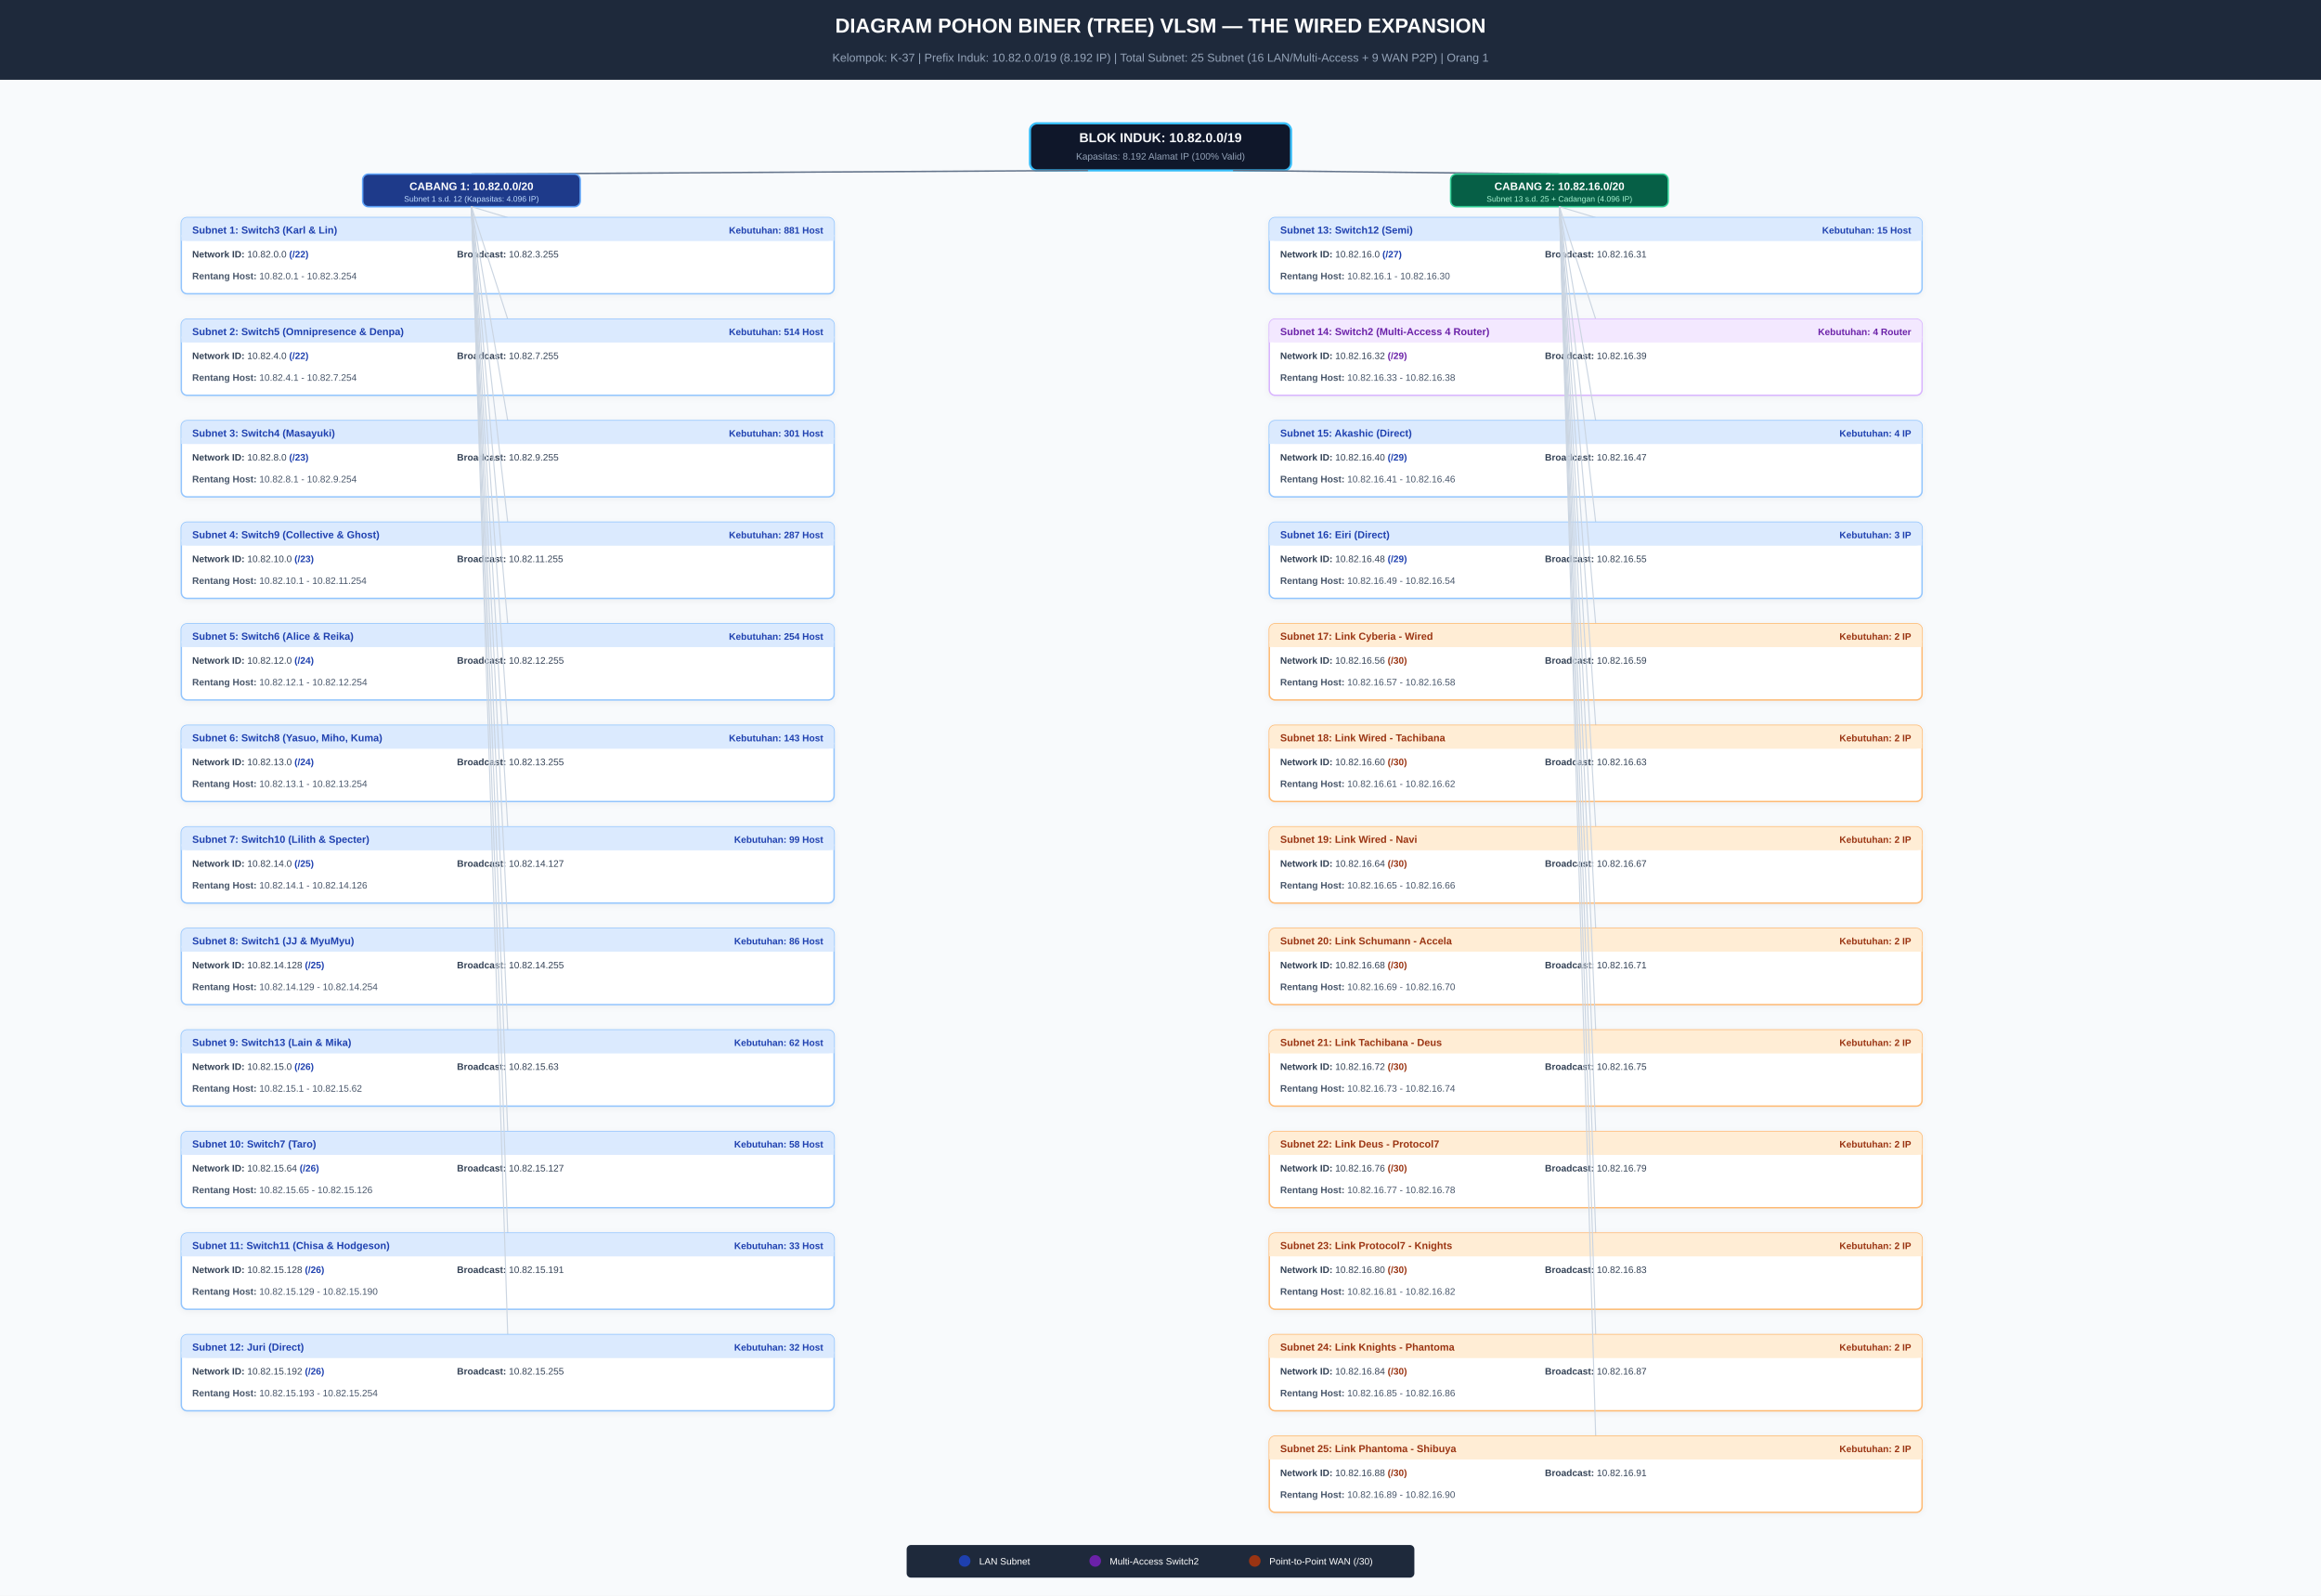
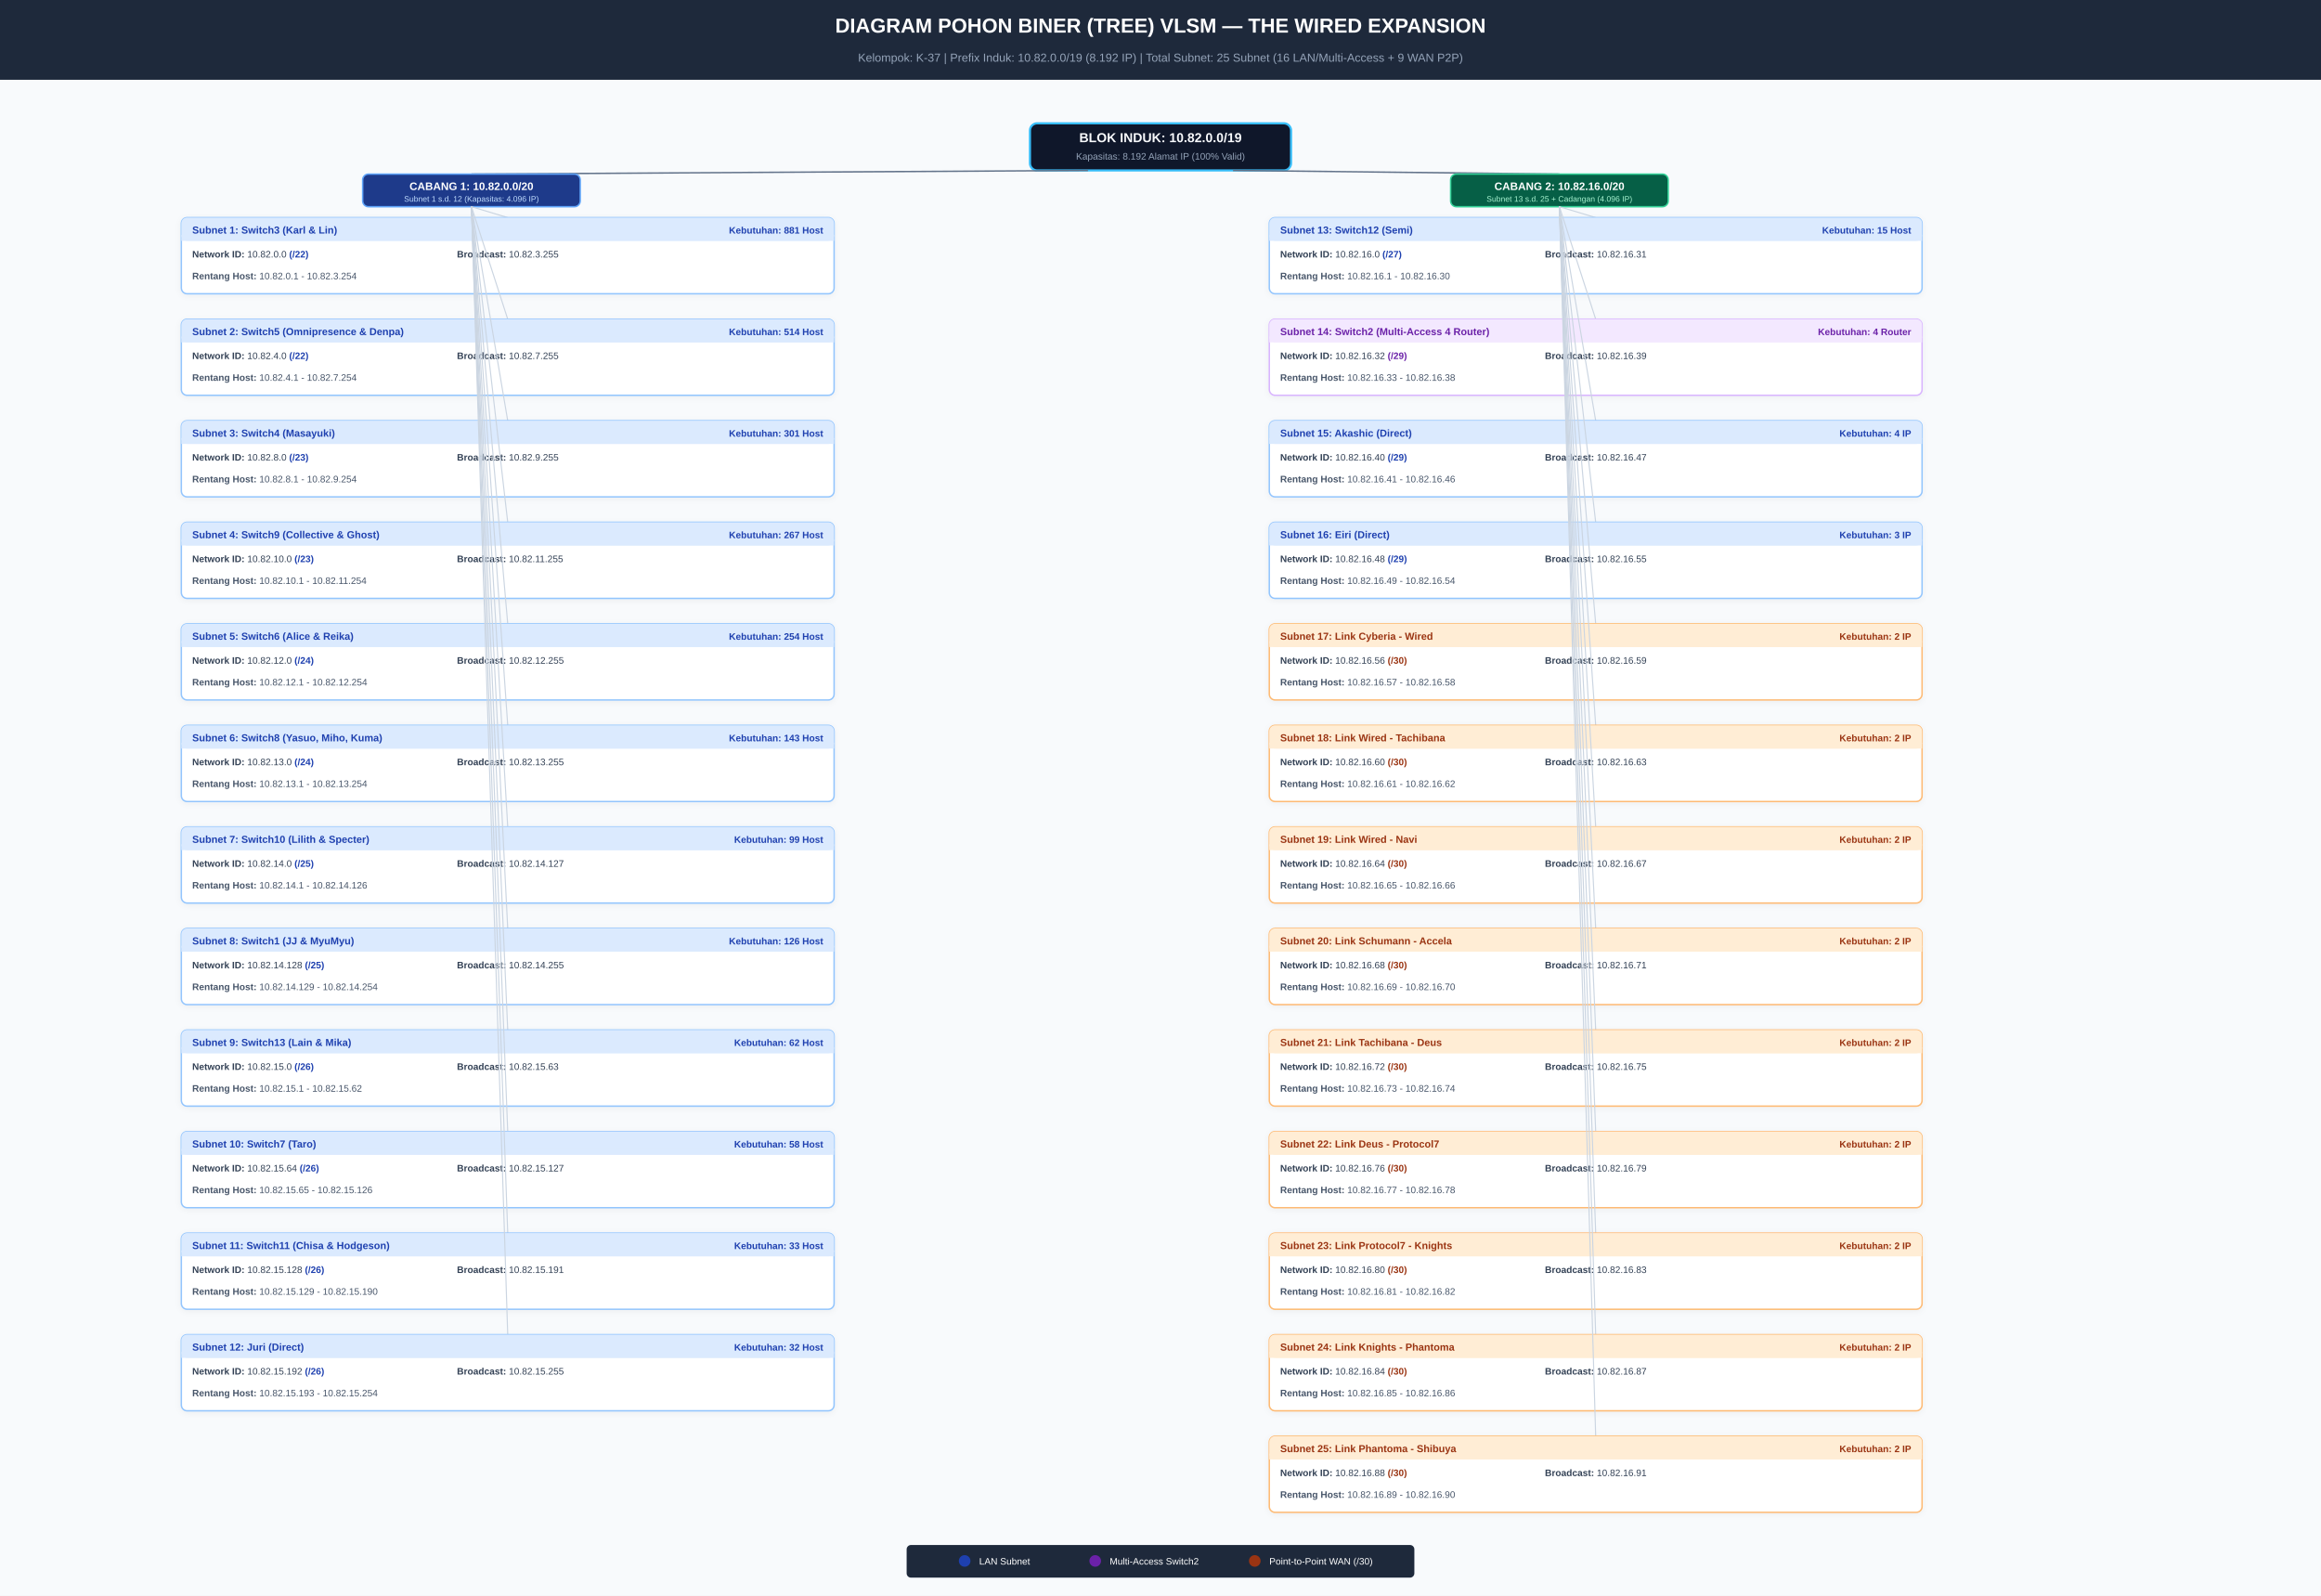
<svg xmlns="http://www.w3.org/2000/svg" width="3200" height="2200" viewBox="0 0 3200 2200">
  <rect width="3200" height="2200" fill="#F8FAFC" />
  <rect x="0" y="0" width="3200" height="110" fill="#1E293B" />
  <text x="1600" y="45" font-family="Arial, sans-serif" font-size="28" font-weight="bold" fill="#FFFFFF" text-anchor="middle">DIAGRAM POHON BINER (TREE) VLSM — THE WIRED EXPANSION</text>
-   <text x="1600" y="85" font-family="Arial, sans-serif" font-size="16" fill="#94A3B8" text-anchor="middle">Kelompok: K-37  |  Prefix Induk: 10.82.0.0/19 (8.192 IP)  |  Total Subnet: 25 Subnet (16 LAN/Multi-Access + 9 WAN P2P)  |  Orang 1</text>
+   <text x="1600" y="85" font-family="Arial, sans-serif" font-size="16" fill="#94A3B8" text-anchor="middle">Kelompok: K-37  |  Prefix Induk: 10.82.0.0/19 (8.192 IP)  |  Total Subnet: 25 Subnet (16 LAN/Multi-Access + 9 WAN P2P)</text>
  <rect x="1420" y="170" width="360" height="65" rx="10" fill="#0F172A" stroke="#38BDF8" stroke-width="3" />
  <text x="1600" y="196" font-family="Arial, sans-serif" font-size="18" font-weight="bold" fill="#F8FAFC" text-anchor="middle">BLOK INDUK: 10.82.0.0/19</text>
  <text x="1600" y="220" font-family="Arial, sans-serif" font-size="13" fill="#94A3B8" text-anchor="middle">Kapasitas: 8.192 Alamat IP (100% Valid)</text>
  <line x1="1500" y1="235" x2="650" y2="240" stroke="#64748B" stroke-width="2" />
  <rect x="500" y="240" width="300" height="45" rx="8" fill="#1E3A8A" stroke="#60A5FA" stroke-width="2" />
  <text x="650" y="262" font-family="Arial, sans-serif" font-size="15" font-weight="bold" fill="#FFFFFF" text-anchor="middle">CABANG 1: 10.82.0.0/20</text>
  <text x="650" y="278" font-family="Arial, sans-serif" font-size="11" fill="#BFDBFE" text-anchor="middle">Subnet 1 s.d. 12 (Kapasitas: 4.096 IP)</text>
  <line x1="1700" y1="235" x2="2150" y2="240" stroke="#64748B" stroke-width="2" />
  <rect x="2000" y="240" width="300" height="45" rx="8" fill="#065F46" stroke="#34D399" stroke-width="2" />
  <text x="2150" y="262" font-family="Arial, sans-serif" font-size="15" font-weight="bold" fill="#FFFFFF" text-anchor="middle">CABANG 2: 10.82.16.0/20</text>
  <text x="2150" y="278" font-family="Arial, sans-serif" font-size="11" fill="#A7F3D0" text-anchor="middle">Subnet 13 s.d. 25 + Cadangan (4.096 IP)</text>
  <path d="M 650 285 L 700 300" stroke="#CBD5E1" stroke-width="1.5" fill="none" />
  <rect x="250" y="300" width="900" height="105" rx="8" fill="#FFFFFF" stroke="#93C5FD" stroke-width="2" filter="drop-shadow(0 2px 4px rgba(0,0,0,0.05))" />
  <rect x="250" y="300" width="900" height="32" rx="8" fill="#DBEAFE" />
  <rect x="250" y="324" width="900" height="8" fill="#DBEAFE" />
  <text x="265" y="322" font-family="Arial, sans-serif" font-size="14" font-weight="bold" fill="#1E40AF">Subnet 1: Switch3 (Karl &amp; Lin)</text>
  <text x="1135" y="322" font-family="Arial, sans-serif" font-size="13" font-weight="bold" fill="#1E40AF" text-anchor="end">Kebutuhan: 881 Host</text>
  <text x="265" y="355" font-family="Arial, sans-serif" font-size="13" fill="#334155">
    <tspan font-weight="bold">Network ID:</tspan> 10.82.0.0 <tspan font-weight="bold" fill="#1E40AF">(/22)</tspan>
  </text>
  <text x="630" y="355" font-family="Arial, sans-serif" font-size="13" fill="#334155">
    <tspan font-weight="bold">Broadcast:</tspan> 10.82.3.255</text>
  <text x="265" y="385" font-family="Arial, sans-serif" font-size="13" fill="#475569">
    <tspan font-weight="bold">Rentang Host:</tspan> 10.82.0.1 - 10.82.3.254</text>
  <path d="M 650 285 L 700 440" stroke="#CBD5E1" stroke-width="1.5" fill="none" />
  <rect x="250" y="440" width="900" height="105" rx="8" fill="#FFFFFF" stroke="#93C5FD" stroke-width="2" filter="drop-shadow(0 2px 4px rgba(0,0,0,0.05))" />
  <rect x="250" y="440" width="900" height="32" rx="8" fill="#DBEAFE" />
  <rect x="250" y="464" width="900" height="8" fill="#DBEAFE" />
  <text x="265" y="462" font-family="Arial, sans-serif" font-size="14" font-weight="bold" fill="#1E40AF">Subnet 2: Switch5 (Omnipresence &amp; Denpa)</text>
  <text x="1135" y="462" font-family="Arial, sans-serif" font-size="13" font-weight="bold" fill="#1E40AF" text-anchor="end">Kebutuhan: 514 Host</text>
  <text x="265" y="495" font-family="Arial, sans-serif" font-size="13" fill="#334155">
    <tspan font-weight="bold">Network ID:</tspan> 10.82.4.0 <tspan font-weight="bold" fill="#1E40AF">(/22)</tspan>
  </text>
  <text x="630" y="495" font-family="Arial, sans-serif" font-size="13" fill="#334155">
    <tspan font-weight="bold">Broadcast:</tspan> 10.82.7.255</text>
  <text x="265" y="525" font-family="Arial, sans-serif" font-size="13" fill="#475569">
    <tspan font-weight="bold">Rentang Host:</tspan> 10.82.4.1 - 10.82.7.254</text>
  <path d="M 650 285 L 700 580" stroke="#CBD5E1" stroke-width="1.5" fill="none" />
  <rect x="250" y="580" width="900" height="105" rx="8" fill="#FFFFFF" stroke="#93C5FD" stroke-width="2" filter="drop-shadow(0 2px 4px rgba(0,0,0,0.05))" />
  <rect x="250" y="580" width="900" height="32" rx="8" fill="#DBEAFE" />
  <rect x="250" y="604" width="900" height="8" fill="#DBEAFE" />
  <text x="265" y="602" font-family="Arial, sans-serif" font-size="14" font-weight="bold" fill="#1E40AF">Subnet 3: Switch4 (Masayuki)</text>
  <text x="1135" y="602" font-family="Arial, sans-serif" font-size="13" font-weight="bold" fill="#1E40AF" text-anchor="end">Kebutuhan: 301 Host</text>
  <text x="265" y="635" font-family="Arial, sans-serif" font-size="13" fill="#334155">
    <tspan font-weight="bold">Network ID:</tspan> 10.82.8.0 <tspan font-weight="bold" fill="#1E40AF">(/23)</tspan>
  </text>
  <text x="630" y="635" font-family="Arial, sans-serif" font-size="13" fill="#334155">
    <tspan font-weight="bold">Broadcast:</tspan> 10.82.9.255</text>
  <text x="265" y="665" font-family="Arial, sans-serif" font-size="13" fill="#475569">
    <tspan font-weight="bold">Rentang Host:</tspan> 10.82.8.1 - 10.82.9.254</text>
  <path d="M 650 285 L 700 720" stroke="#CBD5E1" stroke-width="1.5" fill="none" />
  <rect x="250" y="720" width="900" height="105" rx="8" fill="#FFFFFF" stroke="#93C5FD" stroke-width="2" filter="drop-shadow(0 2px 4px rgba(0,0,0,0.05))" />
  <rect x="250" y="720" width="900" height="32" rx="8" fill="#DBEAFE" />
  <rect x="250" y="744" width="900" height="8" fill="#DBEAFE" />
  <text x="265" y="742" font-family="Arial, sans-serif" font-size="14" font-weight="bold" fill="#1E40AF">Subnet 4: Switch9 (Collective &amp; Ghost)</text>
-   <text x="1135" y="742" font-family="Arial, sans-serif" font-size="13" font-weight="bold" fill="#1E40AF" text-anchor="end">Kebutuhan: 287 Host</text>
+   <text x="1135" y="742" font-family="Arial, sans-serif" font-size="13" font-weight="bold" fill="#1E40AF" text-anchor="end">Kebutuhan: 267 Host</text>
  <text x="265" y="775" font-family="Arial, sans-serif" font-size="13" fill="#334155">
    <tspan font-weight="bold">Network ID:</tspan> 10.82.10.0 <tspan font-weight="bold" fill="#1E40AF">(/23)</tspan>
  </text>
  <text x="630" y="775" font-family="Arial, sans-serif" font-size="13" fill="#334155">
    <tspan font-weight="bold">Broadcast:</tspan> 10.82.11.255</text>
  <text x="265" y="805" font-family="Arial, sans-serif" font-size="13" fill="#475569">
    <tspan font-weight="bold">Rentang Host:</tspan> 10.82.10.1 - 10.82.11.254</text>
  <path d="M 650 285 L 700 860" stroke="#CBD5E1" stroke-width="1.5" fill="none" />
  <rect x="250" y="860" width="900" height="105" rx="8" fill="#FFFFFF" stroke="#93C5FD" stroke-width="2" filter="drop-shadow(0 2px 4px rgba(0,0,0,0.05))" />
  <rect x="250" y="860" width="900" height="32" rx="8" fill="#DBEAFE" />
  <rect x="250" y="884" width="900" height="8" fill="#DBEAFE" />
  <text x="265" y="882" font-family="Arial, sans-serif" font-size="14" font-weight="bold" fill="#1E40AF">Subnet 5: Switch6 (Alice &amp; Reika)</text>
  <text x="1135" y="882" font-family="Arial, sans-serif" font-size="13" font-weight="bold" fill="#1E40AF" text-anchor="end">Kebutuhan: 254 Host</text>
  <text x="265" y="915" font-family="Arial, sans-serif" font-size="13" fill="#334155">
    <tspan font-weight="bold">Network ID:</tspan> 10.82.12.0 <tspan font-weight="bold" fill="#1E40AF">(/24)</tspan>
  </text>
  <text x="630" y="915" font-family="Arial, sans-serif" font-size="13" fill="#334155">
    <tspan font-weight="bold">Broadcast:</tspan> 10.82.12.255</text>
  <text x="265" y="945" font-family="Arial, sans-serif" font-size="13" fill="#475569">
    <tspan font-weight="bold">Rentang Host:</tspan> 10.82.12.1 - 10.82.12.254</text>
  <path d="M 650 285 L 700 1000" stroke="#CBD5E1" stroke-width="1.5" fill="none" />
  <rect x="250" y="1000" width="900" height="105" rx="8" fill="#FFFFFF" stroke="#93C5FD" stroke-width="2" filter="drop-shadow(0 2px 4px rgba(0,0,0,0.05))" />
  <rect x="250" y="1000" width="900" height="32" rx="8" fill="#DBEAFE" />
  <rect x="250" y="1024" width="900" height="8" fill="#DBEAFE" />
  <text x="265" y="1022" font-family="Arial, sans-serif" font-size="14" font-weight="bold" fill="#1E40AF">Subnet 6: Switch8 (Yasuo, Miho, Kuma)</text>
  <text x="1135" y="1022" font-family="Arial, sans-serif" font-size="13" font-weight="bold" fill="#1E40AF" text-anchor="end">Kebutuhan: 143 Host</text>
  <text x="265" y="1055" font-family="Arial, sans-serif" font-size="13" fill="#334155">
    <tspan font-weight="bold">Network ID:</tspan> 10.82.13.0 <tspan font-weight="bold" fill="#1E40AF">(/24)</tspan>
  </text>
  <text x="630" y="1055" font-family="Arial, sans-serif" font-size="13" fill="#334155">
    <tspan font-weight="bold">Broadcast:</tspan> 10.82.13.255</text>
  <text x="265" y="1085" font-family="Arial, sans-serif" font-size="13" fill="#475569">
    <tspan font-weight="bold">Rentang Host:</tspan> 10.82.13.1 - 10.82.13.254</text>
  <path d="M 650 285 L 700 1140" stroke="#CBD5E1" stroke-width="1.5" fill="none" />
  <rect x="250" y="1140" width="900" height="105" rx="8" fill="#FFFFFF" stroke="#93C5FD" stroke-width="2" filter="drop-shadow(0 2px 4px rgba(0,0,0,0.05))" />
  <rect x="250" y="1140" width="900" height="32" rx="8" fill="#DBEAFE" />
  <rect x="250" y="1164" width="900" height="8" fill="#DBEAFE" />
  <text x="265" y="1162" font-family="Arial, sans-serif" font-size="14" font-weight="bold" fill="#1E40AF">Subnet 7: Switch10 (Lilith &amp; Specter)</text>
  <text x="1135" y="1162" font-family="Arial, sans-serif" font-size="13" font-weight="bold" fill="#1E40AF" text-anchor="end">Kebutuhan: 99 Host</text>
  <text x="265" y="1195" font-family="Arial, sans-serif" font-size="13" fill="#334155">
    <tspan font-weight="bold">Network ID:</tspan> 10.82.14.0 <tspan font-weight="bold" fill="#1E40AF">(/25)</tspan>
  </text>
  <text x="630" y="1195" font-family="Arial, sans-serif" font-size="13" fill="#334155">
    <tspan font-weight="bold">Broadcast:</tspan> 10.82.14.127</text>
  <text x="265" y="1225" font-family="Arial, sans-serif" font-size="13" fill="#475569">
    <tspan font-weight="bold">Rentang Host:</tspan> 10.82.14.1 - 10.82.14.126</text>
  <path d="M 650 285 L 700 1280" stroke="#CBD5E1" stroke-width="1.5" fill="none" />
  <rect x="250" y="1280" width="900" height="105" rx="8" fill="#FFFFFF" stroke="#93C5FD" stroke-width="2" filter="drop-shadow(0 2px 4px rgba(0,0,0,0.05))" />
  <rect x="250" y="1280" width="900" height="32" rx="8" fill="#DBEAFE" />
  <rect x="250" y="1304" width="900" height="8" fill="#DBEAFE" />
  <text x="265" y="1302" font-family="Arial, sans-serif" font-size="14" font-weight="bold" fill="#1E40AF">Subnet 8: Switch1 (JJ &amp; MyuMyu)</text>
-   <text x="1135" y="1302" font-family="Arial, sans-serif" font-size="13" font-weight="bold" fill="#1E40AF" text-anchor="end">Kebutuhan: 86 Host</text>
+   <text x="1135" y="1302" font-family="Arial, sans-serif" font-size="13" font-weight="bold" fill="#1E40AF" text-anchor="end">Kebutuhan: 126 Host</text>
  <text x="265" y="1335" font-family="Arial, sans-serif" font-size="13" fill="#334155">
    <tspan font-weight="bold">Network ID:</tspan> 10.82.14.128 <tspan font-weight="bold" fill="#1E40AF">(/25)</tspan>
  </text>
  <text x="630" y="1335" font-family="Arial, sans-serif" font-size="13" fill="#334155">
    <tspan font-weight="bold">Broadcast:</tspan> 10.82.14.255</text>
  <text x="265" y="1365" font-family="Arial, sans-serif" font-size="13" fill="#475569">
    <tspan font-weight="bold">Rentang Host:</tspan> 10.82.14.129 - 10.82.14.254</text>
  <path d="M 650 285 L 700 1420" stroke="#CBD5E1" stroke-width="1.5" fill="none" />
  <rect x="250" y="1420" width="900" height="105" rx="8" fill="#FFFFFF" stroke="#93C5FD" stroke-width="2" filter="drop-shadow(0 2px 4px rgba(0,0,0,0.05))" />
  <rect x="250" y="1420" width="900" height="32" rx="8" fill="#DBEAFE" />
  <rect x="250" y="1444" width="900" height="8" fill="#DBEAFE" />
  <text x="265" y="1442" font-family="Arial, sans-serif" font-size="14" font-weight="bold" fill="#1E40AF">Subnet 9: Switch13 (Lain &amp; Mika)</text>
  <text x="1135" y="1442" font-family="Arial, sans-serif" font-size="13" font-weight="bold" fill="#1E40AF" text-anchor="end">Kebutuhan: 62 Host</text>
  <text x="265" y="1475" font-family="Arial, sans-serif" font-size="13" fill="#334155">
    <tspan font-weight="bold">Network ID:</tspan> 10.82.15.0 <tspan font-weight="bold" fill="#1E40AF">(/26)</tspan>
  </text>
  <text x="630" y="1475" font-family="Arial, sans-serif" font-size="13" fill="#334155">
    <tspan font-weight="bold">Broadcast:</tspan> 10.82.15.63</text>
  <text x="265" y="1505" font-family="Arial, sans-serif" font-size="13" fill="#475569">
    <tspan font-weight="bold">Rentang Host:</tspan> 10.82.15.1 - 10.82.15.62</text>
  <path d="M 650 285 L 700 1560" stroke="#CBD5E1" stroke-width="1.5" fill="none" />
  <rect x="250" y="1560" width="900" height="105" rx="8" fill="#FFFFFF" stroke="#93C5FD" stroke-width="2" filter="drop-shadow(0 2px 4px rgba(0,0,0,0.05))" />
  <rect x="250" y="1560" width="900" height="32" rx="8" fill="#DBEAFE" />
  <rect x="250" y="1584" width="900" height="8" fill="#DBEAFE" />
  <text x="265" y="1582" font-family="Arial, sans-serif" font-size="14" font-weight="bold" fill="#1E40AF">Subnet 10: Switch7 (Taro)</text>
  <text x="1135" y="1582" font-family="Arial, sans-serif" font-size="13" font-weight="bold" fill="#1E40AF" text-anchor="end">Kebutuhan: 58 Host</text>
  <text x="265" y="1615" font-family="Arial, sans-serif" font-size="13" fill="#334155">
    <tspan font-weight="bold">Network ID:</tspan> 10.82.15.64 <tspan font-weight="bold" fill="#1E40AF">(/26)</tspan>
  </text>
  <text x="630" y="1615" font-family="Arial, sans-serif" font-size="13" fill="#334155">
    <tspan font-weight="bold">Broadcast:</tspan> 10.82.15.127</text>
  <text x="265" y="1645" font-family="Arial, sans-serif" font-size="13" fill="#475569">
    <tspan font-weight="bold">Rentang Host:</tspan> 10.82.15.65 - 10.82.15.126</text>
  <path d="M 650 285 L 700 1700" stroke="#CBD5E1" stroke-width="1.5" fill="none" />
  <rect x="250" y="1700" width="900" height="105" rx="8" fill="#FFFFFF" stroke="#93C5FD" stroke-width="2" filter="drop-shadow(0 2px 4px rgba(0,0,0,0.05))" />
  <rect x="250" y="1700" width="900" height="32" rx="8" fill="#DBEAFE" />
  <rect x="250" y="1724" width="900" height="8" fill="#DBEAFE" />
  <text x="265" y="1722" font-family="Arial, sans-serif" font-size="14" font-weight="bold" fill="#1E40AF">Subnet 11: Switch11 (Chisa &amp; Hodgeson)</text>
  <text x="1135" y="1722" font-family="Arial, sans-serif" font-size="13" font-weight="bold" fill="#1E40AF" text-anchor="end">Kebutuhan: 33 Host</text>
  <text x="265" y="1755" font-family="Arial, sans-serif" font-size="13" fill="#334155">
    <tspan font-weight="bold">Network ID:</tspan> 10.82.15.128 <tspan font-weight="bold" fill="#1E40AF">(/26)</tspan>
  </text>
  <text x="630" y="1755" font-family="Arial, sans-serif" font-size="13" fill="#334155">
    <tspan font-weight="bold">Broadcast:</tspan> 10.82.15.191</text>
  <text x="265" y="1785" font-family="Arial, sans-serif" font-size="13" fill="#475569">
    <tspan font-weight="bold">Rentang Host:</tspan> 10.82.15.129 - 10.82.15.190</text>
  <path d="M 650 285 L 700 1840" stroke="#CBD5E1" stroke-width="1.5" fill="none" />
  <rect x="250" y="1840" width="900" height="105" rx="8" fill="#FFFFFF" stroke="#93C5FD" stroke-width="2" filter="drop-shadow(0 2px 4px rgba(0,0,0,0.05))" />
  <rect x="250" y="1840" width="900" height="32" rx="8" fill="#DBEAFE" />
  <rect x="250" y="1864" width="900" height="8" fill="#DBEAFE" />
  <text x="265" y="1862" font-family="Arial, sans-serif" font-size="14" font-weight="bold" fill="#1E40AF">Subnet 12: Juri (Direct)</text>
  <text x="1135" y="1862" font-family="Arial, sans-serif" font-size="13" font-weight="bold" fill="#1E40AF" text-anchor="end">Kebutuhan: 32 Host</text>
  <text x="265" y="1895" font-family="Arial, sans-serif" font-size="13" fill="#334155">
    <tspan font-weight="bold">Network ID:</tspan> 10.82.15.192 <tspan font-weight="bold" fill="#1E40AF">(/26)</tspan>
  </text>
  <text x="630" y="1895" font-family="Arial, sans-serif" font-size="13" fill="#334155">
    <tspan font-weight="bold">Broadcast:</tspan> 10.82.15.255</text>
  <text x="265" y="1925" font-family="Arial, sans-serif" font-size="13" fill="#475569">
    <tspan font-weight="bold">Rentang Host:</tspan> 10.82.15.193 - 10.82.15.254</text>
  <path d="M 2150 285 L 2200 300" stroke="#CBD5E1" stroke-width="1.5" fill="none" />
  <rect x="1750" y="300" width="900" height="105" rx="8" fill="#FFFFFF" stroke="#93C5FD" stroke-width="2" filter="drop-shadow(0 2px 4px rgba(0,0,0,0.05))" />
  <rect x="1750" y="300" width="900" height="32" rx="8" fill="#DBEAFE" />
  <rect x="1750" y="324" width="900" height="8" fill="#DBEAFE" />
  <text x="1765" y="322" font-family="Arial, sans-serif" font-size="14" font-weight="bold" fill="#1E40AF">Subnet 13: Switch12 (Semi)</text>
  <text x="2635" y="322" font-family="Arial, sans-serif" font-size="13" font-weight="bold" fill="#1E40AF" text-anchor="end">Kebutuhan: 15 Host</text>
  <text x="1765" y="355" font-family="Arial, sans-serif" font-size="13" fill="#334155">
    <tspan font-weight="bold">Network ID:</tspan> 10.82.16.0 <tspan font-weight="bold" fill="#1E40AF">(/27)</tspan>
  </text>
  <text x="2130" y="355" font-family="Arial, sans-serif" font-size="13" fill="#334155">
    <tspan font-weight="bold">Broadcast:</tspan> 10.82.16.31</text>
  <text x="1765" y="385" font-family="Arial, sans-serif" font-size="13" fill="#475569">
    <tspan font-weight="bold">Rentang Host:</tspan> 10.82.16.1 - 10.82.16.30</text>
  <path d="M 2150 285 L 2200 440" stroke="#CBD5E1" stroke-width="1.5" fill="none" />
  <rect x="1750" y="440" width="900" height="105" rx="8" fill="#FFFFFF" stroke="#D8B4FE" stroke-width="2" filter="drop-shadow(0 2px 4px rgba(0,0,0,0.05))" />
  <rect x="1750" y="440" width="900" height="32" rx="8" fill="#F3E8FF" />
  <rect x="1750" y="464" width="900" height="8" fill="#F3E8FF" />
  <text x="1765" y="462" font-family="Arial, sans-serif" font-size="14" font-weight="bold" fill="#6B21A8">Subnet 14: Switch2 (Multi-Access 4 Router)</text>
  <text x="2635" y="462" font-family="Arial, sans-serif" font-size="13" font-weight="bold" fill="#6B21A8" text-anchor="end">Kebutuhan: 4 Router</text>
  <text x="1765" y="495" font-family="Arial, sans-serif" font-size="13" fill="#334155">
    <tspan font-weight="bold">Network ID:</tspan> 10.82.16.32 <tspan font-weight="bold" fill="#6B21A8">(/29)</tspan>
  </text>
  <text x="2130" y="495" font-family="Arial, sans-serif" font-size="13" fill="#334155">
    <tspan font-weight="bold">Broadcast:</tspan> 10.82.16.39</text>
  <text x="1765" y="525" font-family="Arial, sans-serif" font-size="13" fill="#475569">
    <tspan font-weight="bold">Rentang Host:</tspan> 10.82.16.33 - 10.82.16.38</text>
  <path d="M 2150 285 L 2200 580" stroke="#CBD5E1" stroke-width="1.5" fill="none" />
  <rect x="1750" y="580" width="900" height="105" rx="8" fill="#FFFFFF" stroke="#93C5FD" stroke-width="2" filter="drop-shadow(0 2px 4px rgba(0,0,0,0.05))" />
  <rect x="1750" y="580" width="900" height="32" rx="8" fill="#DBEAFE" />
  <rect x="1750" y="604" width="900" height="8" fill="#DBEAFE" />
  <text x="1765" y="602" font-family="Arial, sans-serif" font-size="14" font-weight="bold" fill="#1E40AF">Subnet 15: Akashic (Direct)</text>
  <text x="2635" y="602" font-family="Arial, sans-serif" font-size="13" font-weight="bold" fill="#1E40AF" text-anchor="end">Kebutuhan: 4 IP</text>
  <text x="1765" y="635" font-family="Arial, sans-serif" font-size="13" fill="#334155">
    <tspan font-weight="bold">Network ID:</tspan> 10.82.16.40 <tspan font-weight="bold" fill="#1E40AF">(/29)</tspan>
  </text>
  <text x="2130" y="635" font-family="Arial, sans-serif" font-size="13" fill="#334155">
    <tspan font-weight="bold">Broadcast:</tspan> 10.82.16.47</text>
  <text x="1765" y="665" font-family="Arial, sans-serif" font-size="13" fill="#475569">
    <tspan font-weight="bold">Rentang Host:</tspan> 10.82.16.41 - 10.82.16.46</text>
  <path d="M 2150 285 L 2200 720" stroke="#CBD5E1" stroke-width="1.5" fill="none" />
  <rect x="1750" y="720" width="900" height="105" rx="8" fill="#FFFFFF" stroke="#93C5FD" stroke-width="2" filter="drop-shadow(0 2px 4px rgba(0,0,0,0.05))" />
  <rect x="1750" y="720" width="900" height="32" rx="8" fill="#DBEAFE" />
  <rect x="1750" y="744" width="900" height="8" fill="#DBEAFE" />
  <text x="1765" y="742" font-family="Arial, sans-serif" font-size="14" font-weight="bold" fill="#1E40AF">Subnet 16: Eiri (Direct)</text>
  <text x="2635" y="742" font-family="Arial, sans-serif" font-size="13" font-weight="bold" fill="#1E40AF" text-anchor="end">Kebutuhan: 3 IP</text>
  <text x="1765" y="775" font-family="Arial, sans-serif" font-size="13" fill="#334155">
    <tspan font-weight="bold">Network ID:</tspan> 10.82.16.48 <tspan font-weight="bold" fill="#1E40AF">(/29)</tspan>
  </text>
  <text x="2130" y="775" font-family="Arial, sans-serif" font-size="13" fill="#334155">
    <tspan font-weight="bold">Broadcast:</tspan> 10.82.16.55</text>
  <text x="1765" y="805" font-family="Arial, sans-serif" font-size="13" fill="#475569">
    <tspan font-weight="bold">Rentang Host:</tspan> 10.82.16.49 - 10.82.16.54</text>
  <path d="M 2150 285 L 2200 860" stroke="#CBD5E1" stroke-width="1.5" fill="none" />
  <rect x="1750" y="860" width="900" height="105" rx="8" fill="#FFFFFF" stroke="#FDBA74" stroke-width="2" filter="drop-shadow(0 2px 4px rgba(0,0,0,0.05))" />
  <rect x="1750" y="860" width="900" height="32" rx="8" fill="#FFEDD5" />
  <rect x="1750" y="884" width="900" height="8" fill="#FFEDD5" />
  <text x="1765" y="882" font-family="Arial, sans-serif" font-size="14" font-weight="bold" fill="#9A3412">Subnet 17: Link Cyberia - Wired</text>
  <text x="2635" y="882" font-family="Arial, sans-serif" font-size="13" font-weight="bold" fill="#9A3412" text-anchor="end">Kebutuhan: 2 IP</text>
  <text x="1765" y="915" font-family="Arial, sans-serif" font-size="13" fill="#334155">
    <tspan font-weight="bold">Network ID:</tspan> 10.82.16.56 <tspan font-weight="bold" fill="#9A3412">(/30)</tspan>
  </text>
  <text x="2130" y="915" font-family="Arial, sans-serif" font-size="13" fill="#334155">
    <tspan font-weight="bold">Broadcast:</tspan> 10.82.16.59</text>
  <text x="1765" y="945" font-family="Arial, sans-serif" font-size="13" fill="#475569">
    <tspan font-weight="bold">Rentang Host:</tspan> 10.82.16.57 - 10.82.16.58</text>
  <path d="M 2150 285 L 2200 1000" stroke="#CBD5E1" stroke-width="1.5" fill="none" />
  <rect x="1750" y="1000" width="900" height="105" rx="8" fill="#FFFFFF" stroke="#FDBA74" stroke-width="2" filter="drop-shadow(0 2px 4px rgba(0,0,0,0.05))" />
  <rect x="1750" y="1000" width="900" height="32" rx="8" fill="#FFEDD5" />
  <rect x="1750" y="1024" width="900" height="8" fill="#FFEDD5" />
  <text x="1765" y="1022" font-family="Arial, sans-serif" font-size="14" font-weight="bold" fill="#9A3412">Subnet 18: Link Wired - Tachibana</text>
  <text x="2635" y="1022" font-family="Arial, sans-serif" font-size="13" font-weight="bold" fill="#9A3412" text-anchor="end">Kebutuhan: 2 IP</text>
  <text x="1765" y="1055" font-family="Arial, sans-serif" font-size="13" fill="#334155">
    <tspan font-weight="bold">Network ID:</tspan> 10.82.16.60 <tspan font-weight="bold" fill="#9A3412">(/30)</tspan>
  </text>
  <text x="2130" y="1055" font-family="Arial, sans-serif" font-size="13" fill="#334155">
    <tspan font-weight="bold">Broadcast:</tspan> 10.82.16.63</text>
  <text x="1765" y="1085" font-family="Arial, sans-serif" font-size="13" fill="#475569">
    <tspan font-weight="bold">Rentang Host:</tspan> 10.82.16.61 - 10.82.16.62</text>
  <path d="M 2150 285 L 2200 1140" stroke="#CBD5E1" stroke-width="1.5" fill="none" />
  <rect x="1750" y="1140" width="900" height="105" rx="8" fill="#FFFFFF" stroke="#FDBA74" stroke-width="2" filter="drop-shadow(0 2px 4px rgba(0,0,0,0.05))" />
  <rect x="1750" y="1140" width="900" height="32" rx="8" fill="#FFEDD5" />
  <rect x="1750" y="1164" width="900" height="8" fill="#FFEDD5" />
  <text x="1765" y="1162" font-family="Arial, sans-serif" font-size="14" font-weight="bold" fill="#9A3412">Subnet 19: Link Wired - Navi</text>
  <text x="2635" y="1162" font-family="Arial, sans-serif" font-size="13" font-weight="bold" fill="#9A3412" text-anchor="end">Kebutuhan: 2 IP</text>
  <text x="1765" y="1195" font-family="Arial, sans-serif" font-size="13" fill="#334155">
    <tspan font-weight="bold">Network ID:</tspan> 10.82.16.64 <tspan font-weight="bold" fill="#9A3412">(/30)</tspan>
  </text>
  <text x="2130" y="1195" font-family="Arial, sans-serif" font-size="13" fill="#334155">
    <tspan font-weight="bold">Broadcast:</tspan> 10.82.16.67</text>
  <text x="1765" y="1225" font-family="Arial, sans-serif" font-size="13" fill="#475569">
    <tspan font-weight="bold">Rentang Host:</tspan> 10.82.16.65 - 10.82.16.66</text>
  <path d="M 2150 285 L 2200 1280" stroke="#CBD5E1" stroke-width="1.5" fill="none" />
  <rect x="1750" y="1280" width="900" height="105" rx="8" fill="#FFFFFF" stroke="#FDBA74" stroke-width="2" filter="drop-shadow(0 2px 4px rgba(0,0,0,0.05))" />
  <rect x="1750" y="1280" width="900" height="32" rx="8" fill="#FFEDD5" />
  <rect x="1750" y="1304" width="900" height="8" fill="#FFEDD5" />
  <text x="1765" y="1302" font-family="Arial, sans-serif" font-size="14" font-weight="bold" fill="#9A3412">Subnet 20: Link Schumann - Accela</text>
  <text x="2635" y="1302" font-family="Arial, sans-serif" font-size="13" font-weight="bold" fill="#9A3412" text-anchor="end">Kebutuhan: 2 IP</text>
  <text x="1765" y="1335" font-family="Arial, sans-serif" font-size="13" fill="#334155">
    <tspan font-weight="bold">Network ID:</tspan> 10.82.16.68 <tspan font-weight="bold" fill="#9A3412">(/30)</tspan>
  </text>
  <text x="2130" y="1335" font-family="Arial, sans-serif" font-size="13" fill="#334155">
    <tspan font-weight="bold">Broadcast:</tspan> 10.82.16.71</text>
  <text x="1765" y="1365" font-family="Arial, sans-serif" font-size="13" fill="#475569">
    <tspan font-weight="bold">Rentang Host:</tspan> 10.82.16.69 - 10.82.16.70</text>
  <path d="M 2150 285 L 2200 1420" stroke="#CBD5E1" stroke-width="1.5" fill="none" />
  <rect x="1750" y="1420" width="900" height="105" rx="8" fill="#FFFFFF" stroke="#FDBA74" stroke-width="2" filter="drop-shadow(0 2px 4px rgba(0,0,0,0.05))" />
  <rect x="1750" y="1420" width="900" height="32" rx="8" fill="#FFEDD5" />
  <rect x="1750" y="1444" width="900" height="8" fill="#FFEDD5" />
  <text x="1765" y="1442" font-family="Arial, sans-serif" font-size="14" font-weight="bold" fill="#9A3412">Subnet 21: Link Tachibana - Deus</text>
  <text x="2635" y="1442" font-family="Arial, sans-serif" font-size="13" font-weight="bold" fill="#9A3412" text-anchor="end">Kebutuhan: 2 IP</text>
  <text x="1765" y="1475" font-family="Arial, sans-serif" font-size="13" fill="#334155">
    <tspan font-weight="bold">Network ID:</tspan> 10.82.16.72 <tspan font-weight="bold" fill="#9A3412">(/30)</tspan>
  </text>
  <text x="2130" y="1475" font-family="Arial, sans-serif" font-size="13" fill="#334155">
    <tspan font-weight="bold">Broadcast:</tspan> 10.82.16.75</text>
  <text x="1765" y="1505" font-family="Arial, sans-serif" font-size="13" fill="#475569">
    <tspan font-weight="bold">Rentang Host:</tspan> 10.82.16.73 - 10.82.16.74</text>
  <path d="M 2150 285 L 2200 1560" stroke="#CBD5E1" stroke-width="1.5" fill="none" />
  <rect x="1750" y="1560" width="900" height="105" rx="8" fill="#FFFFFF" stroke="#FDBA74" stroke-width="2" filter="drop-shadow(0 2px 4px rgba(0,0,0,0.05))" />
  <rect x="1750" y="1560" width="900" height="32" rx="8" fill="#FFEDD5" />
  <rect x="1750" y="1584" width="900" height="8" fill="#FFEDD5" />
  <text x="1765" y="1582" font-family="Arial, sans-serif" font-size="14" font-weight="bold" fill="#9A3412">Subnet 22: Link Deus - Protocol7</text>
  <text x="2635" y="1582" font-family="Arial, sans-serif" font-size="13" font-weight="bold" fill="#9A3412" text-anchor="end">Kebutuhan: 2 IP</text>
  <text x="1765" y="1615" font-family="Arial, sans-serif" font-size="13" fill="#334155">
    <tspan font-weight="bold">Network ID:</tspan> 10.82.16.76 <tspan font-weight="bold" fill="#9A3412">(/30)</tspan>
  </text>
  <text x="2130" y="1615" font-family="Arial, sans-serif" font-size="13" fill="#334155">
    <tspan font-weight="bold">Broadcast:</tspan> 10.82.16.79</text>
  <text x="1765" y="1645" font-family="Arial, sans-serif" font-size="13" fill="#475569">
    <tspan font-weight="bold">Rentang Host:</tspan> 10.82.16.77 - 10.82.16.78</text>
  <path d="M 2150 285 L 2200 1700" stroke="#CBD5E1" stroke-width="1.5" fill="none" />
  <rect x="1750" y="1700" width="900" height="105" rx="8" fill="#FFFFFF" stroke="#FDBA74" stroke-width="2" filter="drop-shadow(0 2px 4px rgba(0,0,0,0.05))" />
  <rect x="1750" y="1700" width="900" height="32" rx="8" fill="#FFEDD5" />
  <rect x="1750" y="1724" width="900" height="8" fill="#FFEDD5" />
  <text x="1765" y="1722" font-family="Arial, sans-serif" font-size="14" font-weight="bold" fill="#9A3412">Subnet 23: Link Protocol7 - Knights</text>
  <text x="2635" y="1722" font-family="Arial, sans-serif" font-size="13" font-weight="bold" fill="#9A3412" text-anchor="end">Kebutuhan: 2 IP</text>
  <text x="1765" y="1755" font-family="Arial, sans-serif" font-size="13" fill="#334155">
    <tspan font-weight="bold">Network ID:</tspan> 10.82.16.80 <tspan font-weight="bold" fill="#9A3412">(/30)</tspan>
  </text>
  <text x="2130" y="1755" font-family="Arial, sans-serif" font-size="13" fill="#334155">
    <tspan font-weight="bold">Broadcast:</tspan> 10.82.16.83</text>
  <text x="1765" y="1785" font-family="Arial, sans-serif" font-size="13" fill="#475569">
    <tspan font-weight="bold">Rentang Host:</tspan> 10.82.16.81 - 10.82.16.82</text>
  <path d="M 2150 285 L 2200 1840" stroke="#CBD5E1" stroke-width="1.5" fill="none" />
  <rect x="1750" y="1840" width="900" height="105" rx="8" fill="#FFFFFF" stroke="#FDBA74" stroke-width="2" filter="drop-shadow(0 2px 4px rgba(0,0,0,0.05))" />
  <rect x="1750" y="1840" width="900" height="32" rx="8" fill="#FFEDD5" />
  <rect x="1750" y="1864" width="900" height="8" fill="#FFEDD5" />
  <text x="1765" y="1862" font-family="Arial, sans-serif" font-size="14" font-weight="bold" fill="#9A3412">Subnet 24: Link Knights - Phantoma</text>
  <text x="2635" y="1862" font-family="Arial, sans-serif" font-size="13" font-weight="bold" fill="#9A3412" text-anchor="end">Kebutuhan: 2 IP</text>
  <text x="1765" y="1895" font-family="Arial, sans-serif" font-size="13" fill="#334155">
    <tspan font-weight="bold">Network ID:</tspan> 10.82.16.84 <tspan font-weight="bold" fill="#9A3412">(/30)</tspan>
  </text>
  <text x="2130" y="1895" font-family="Arial, sans-serif" font-size="13" fill="#334155">
    <tspan font-weight="bold">Broadcast:</tspan> 10.82.16.87</text>
  <text x="1765" y="1925" font-family="Arial, sans-serif" font-size="13" fill="#475569">
    <tspan font-weight="bold">Rentang Host:</tspan> 10.82.16.85 - 10.82.16.86</text>
  <path d="M 2150 285 L 2200 1980" stroke="#CBD5E1" stroke-width="1.5" fill="none" />
  <rect x="1750" y="1980" width="900" height="105" rx="8" fill="#FFFFFF" stroke="#FDBA74" stroke-width="2" filter="drop-shadow(0 2px 4px rgba(0,0,0,0.05))" />
  <rect x="1750" y="1980" width="900" height="32" rx="8" fill="#FFEDD5" />
  <rect x="1750" y="2004" width="900" height="8" fill="#FFEDD5" />
  <text x="1765" y="2002" font-family="Arial, sans-serif" font-size="14" font-weight="bold" fill="#9A3412">Subnet 25: Link Phantoma - Shibuya</text>
  <text x="2635" y="2002" font-family="Arial, sans-serif" font-size="13" font-weight="bold" fill="#9A3412" text-anchor="end">Kebutuhan: 2 IP</text>
  <text x="1765" y="2035" font-family="Arial, sans-serif" font-size="13" fill="#334155">
    <tspan font-weight="bold">Network ID:</tspan> 10.82.16.88 <tspan font-weight="bold" fill="#9A3412">(/30)</tspan>
  </text>
  <text x="2130" y="2035" font-family="Arial, sans-serif" font-size="13" fill="#334155">
    <tspan font-weight="bold">Broadcast:</tspan> 10.82.16.91</text>
  <text x="1765" y="2065" font-family="Arial, sans-serif" font-size="13" fill="#475569">
    <tspan font-weight="bold">Rentang Host:</tspan> 10.82.16.89 - 10.82.16.90</text>
  <rect x="1250" y="2130" width="700" height="45" rx="6" fill="#1E293B" />
  <circle cx="1330" cy="2152" r="8" fill="#1E40AF" />
  <text x="1350" y="2157" font-family="Arial, sans-serif" font-size="13" fill="#FFFFFF">LAN Subnet</text>
  <circle cx="1510" cy="2152" r="8" fill="#6B21A8" />
  <text x="1530" y="2157" font-family="Arial, sans-serif" font-size="13" fill="#FFFFFF">Multi-Access Switch2</text>
  <circle cx="1730" cy="2152" r="8" fill="#9A3412" />
  <text x="1750" y="2157" font-family="Arial, sans-serif" font-size="13" fill="#FFFFFF">Point-to-Point WAN (/30)</text>
</svg>
